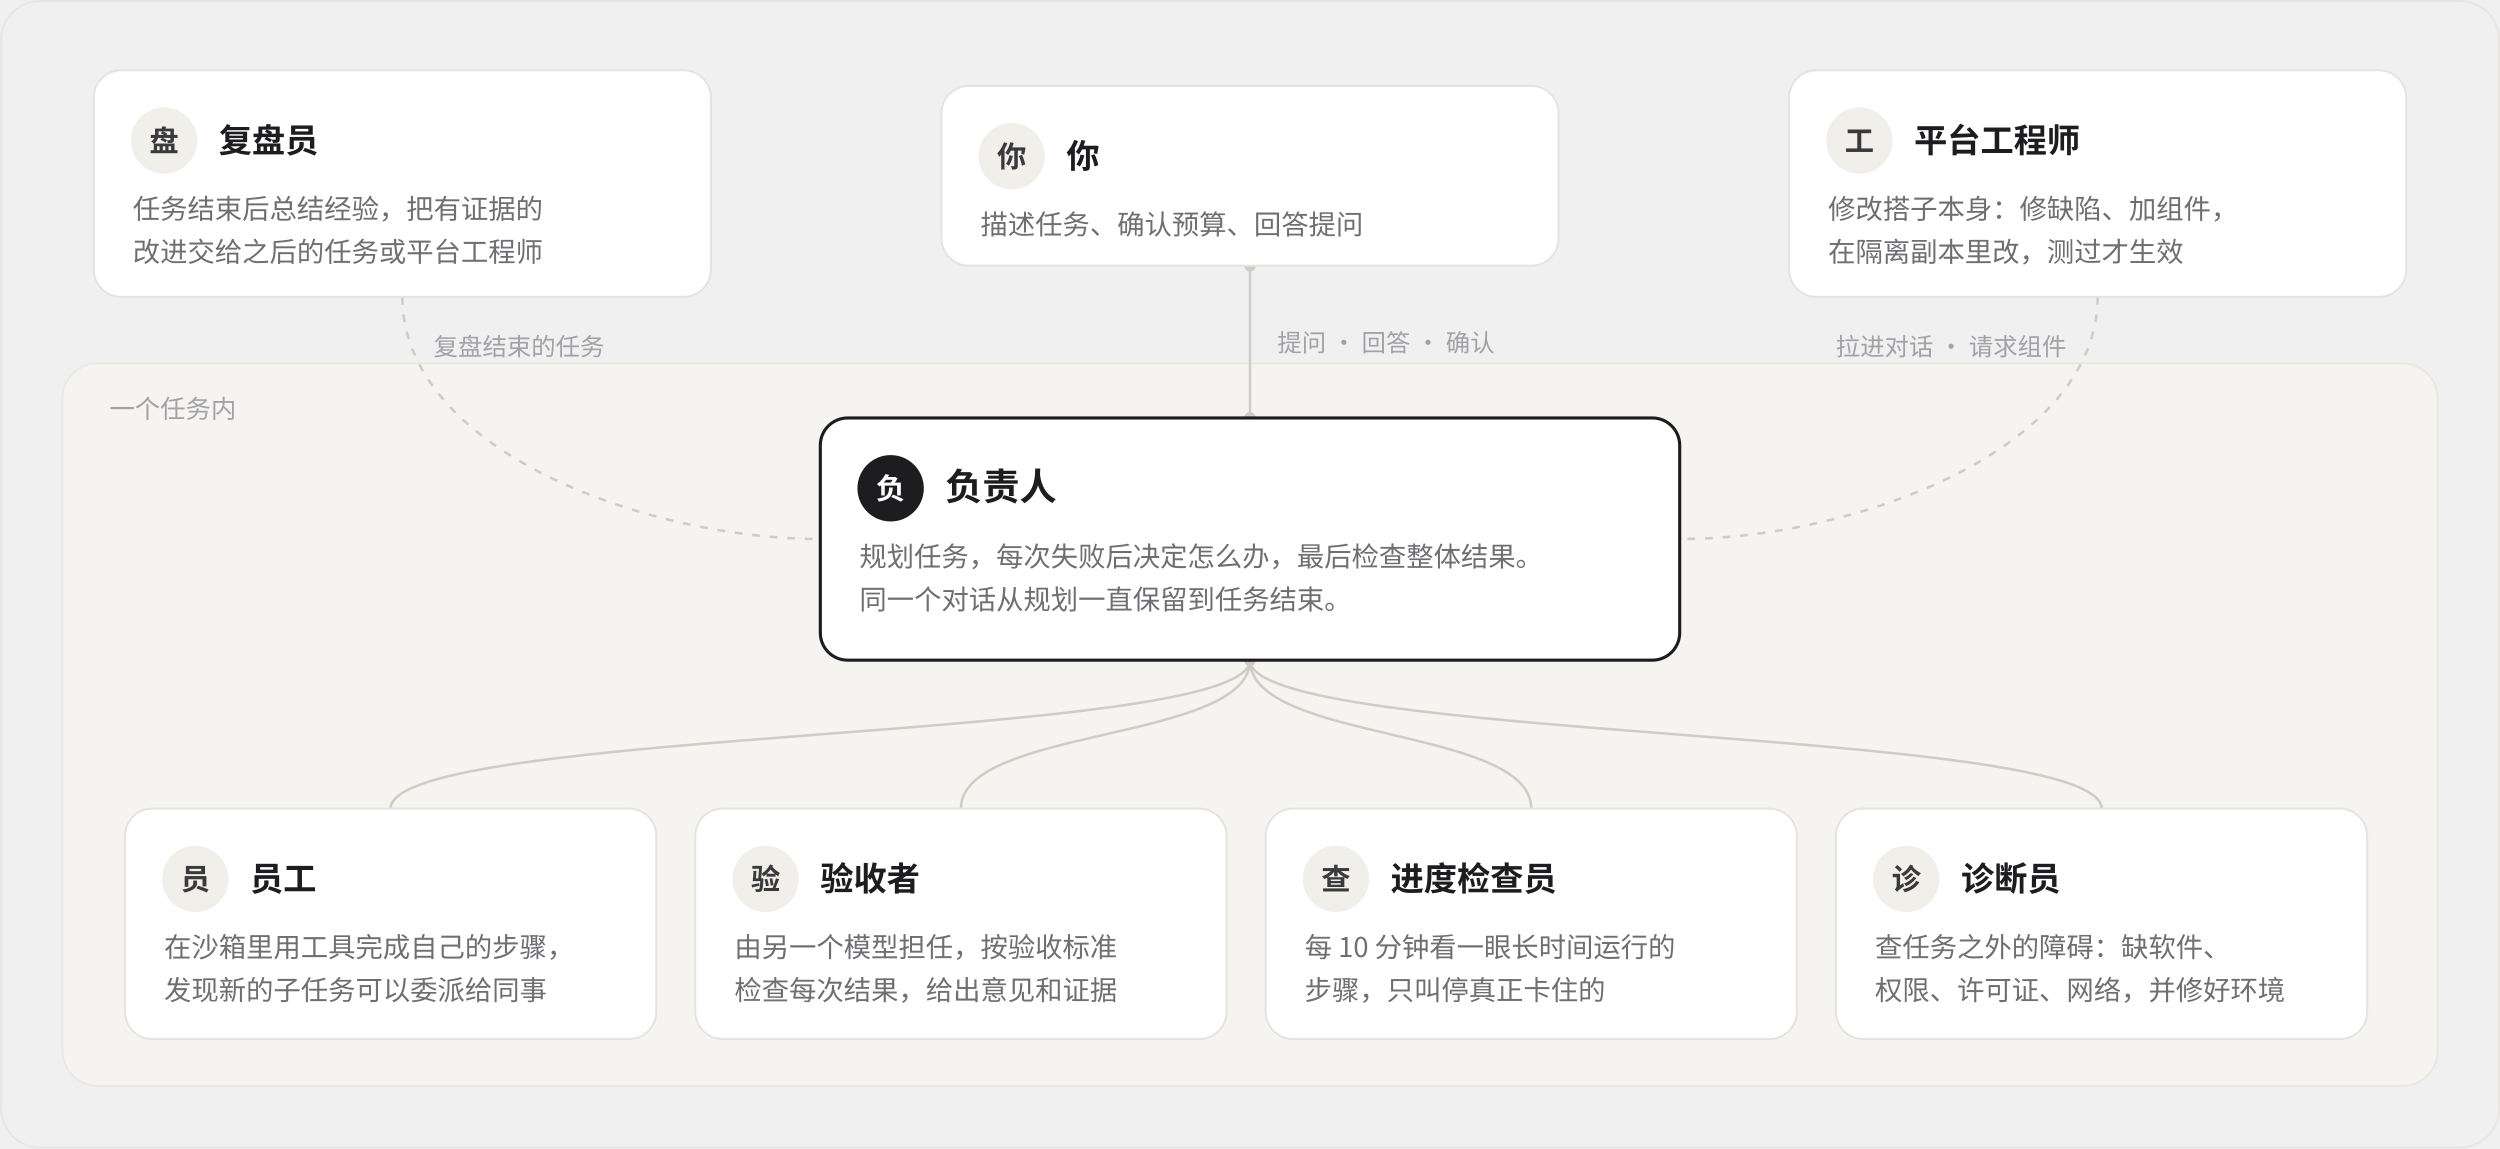
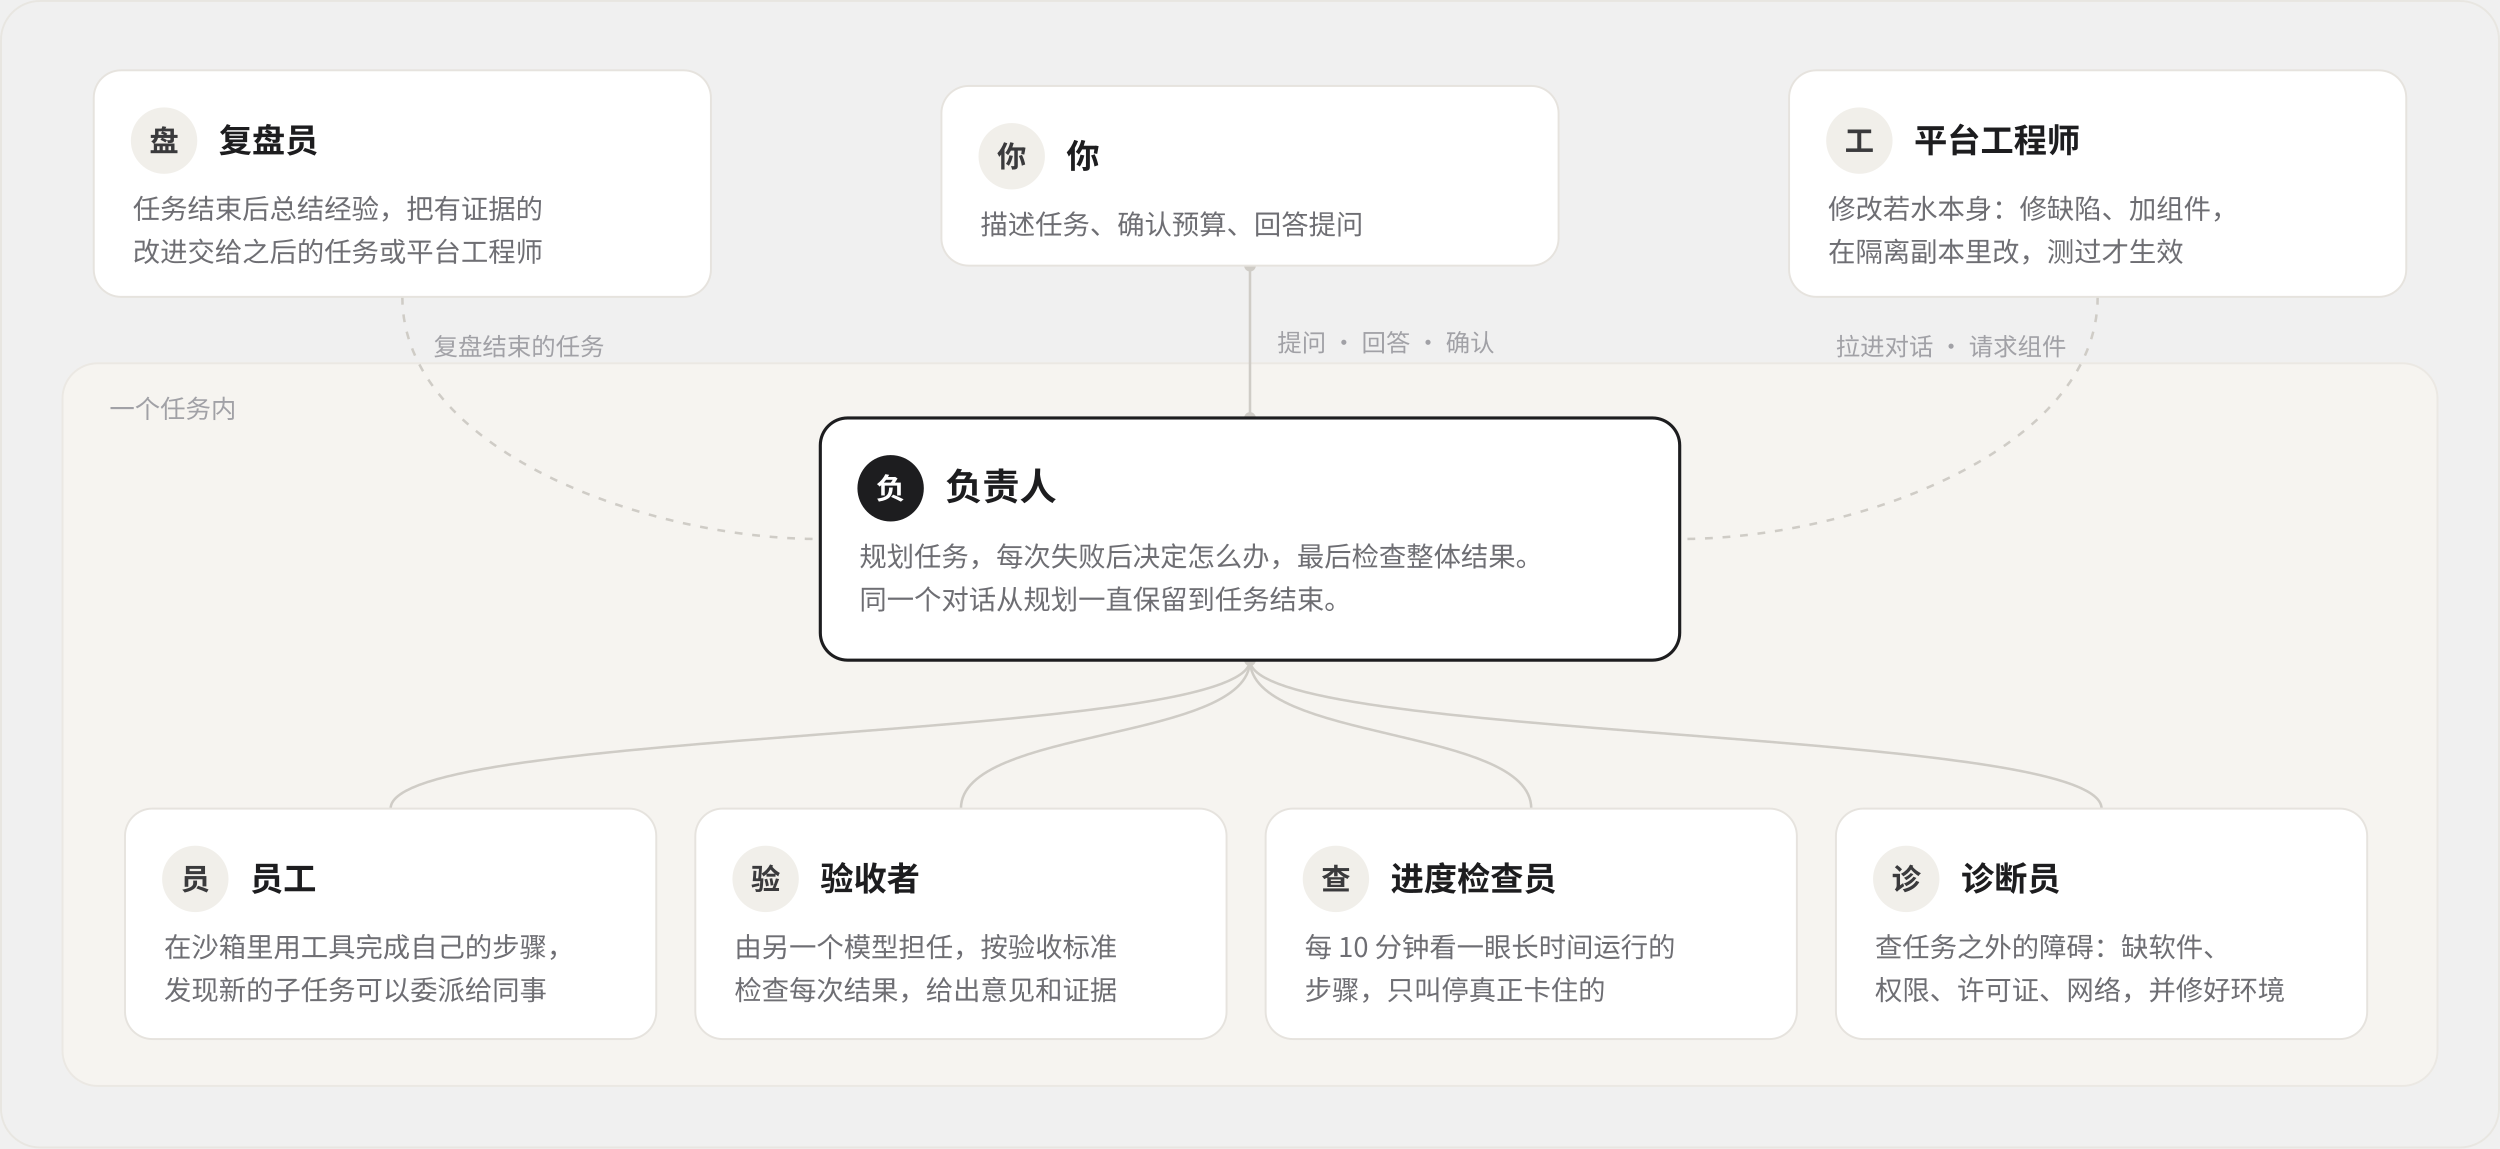
- <svg xmlns="http://www.w3.org/2000/svg" width="1280" height="588" viewBox="0 0 1280 588" role="img" aria-label="搭子的团队：你、负责人、员工、验收者、进度检查员、诊断员、平台工程师、复盘员">
+ <svg xmlns="http://www.w3.org/2000/svg" width="1280" height="588" viewBox="0 0 1280 588" role="img" aria-label="若水的团队：你、负责人、员工、验收者、进度检查员、诊断员、平台工程师、复盘员">
  <style>
    .bg { fill: #fbfaf8; } .frame { fill: none; stroke: #e8e6e1; }
    .card { fill: #ffffff; stroke: #e6e3de; } .card.lead { stroke: #1d1d1f; stroke-width: 1.6; }
    .ink { fill: #1d1d1f; } .muted { fill: #6e6e73; } .faint { fill: #a1a1a6; }
    .ring { fill: none; stroke: #1d1d1f; }
    .avatar { fill: #f1efea; } .avatar.lead { fill: #1d1d1f; } .glyph { fill: #3a3a3c; } .glyph.lead { fill: #ffffff; }
    .line { fill: none; stroke: #cfccc6; stroke-width: 1.3; } .dash { stroke-dasharray: 4 5; }
    .dot { fill: #cfccc6; } .ok { fill: #1f9d55; } .okline { stroke: #1f9d55; }
    .pill { fill: #fbfaf8; } .chip { fill: #f4f2ee; stroke: #e6e3de; } .chip.run { fill: #ffffff; stroke: #1d1d1f; }
    .group { fill: #f6f4f0; stroke: #ebe8e3; }
    .t { font-family: -apple-system, BlinkMacSystemFont, "Segoe UI", "PingFang SC", "Hiragino Sans GB", "Microsoft YaHei", "Noto Sans CJK SC", sans-serif; }
    .mono { font-family: ui-monospace, "SF Mono", Menlo, Consolas, monospace; }
    @media (prefers-color-scheme: dark) {
      .bg { fill: #0f0f10; } .frame { stroke: #232326; }
      .card { fill: #18181a; stroke: #2a2a2e; } .card.lead { stroke: #ededed; }
      .ink { fill: #ededed; } .muted { fill: #a1a1a6; } .faint { fill: #6e6e73; }
      .ring { stroke: #ededed; }
      .avatar { fill: #26262a; } .avatar.lead { fill: #ededed; } .glyph { fill: #d1d1d6; } .glyph.lead { fill: #111113; }
      .line { stroke: #3a3a3f; } .dot { fill: #3a3a3f; } .ok { fill: #3ccb7f; } .okline { stroke: #3ccb7f; }
      .pill { fill: #0f0f10; } .chip { fill: #1d1d20; stroke: #2e2e33; } .chip.run { fill: #18181a; stroke: #ededed; }
      .group { fill: #141416; stroke: #222225; }
    }
  </style>
  <rect class="bg frame" x="0.5" y="0.5" width="1279" height="587" rx="20" />
  <rect class="group" x="32" y="186" width="1216" height="370" rx="18" />
  <text x="56" y="214" class="t faint" font-size="13" font-weight="500" text-anchor="start">一个任务内</text>
  <path class="line" d="M640 136 L640 214" />
  <circle class="dot" cx="640" cy="136" r="3" />
  <circle class="dot" cx="640" cy="214" r="3" />
  <text x="654" y="180" class="t faint" font-size="12.5" font-weight="400" text-anchor="start">提问 · 回答 · 确认</text>
  <path class="line dash" d="M206 152 C 206 230, 330 276, 420 276" />
  <path class="line dash" d="M1074 152 C 1074 230, 950 276, 860 276" />
  <text x="222" y="182" class="t faint" font-size="12.5" font-weight="400" text-anchor="start">复盘结束的任务</text>
  <text x="1058" y="182" class="t faint" font-size="12.5" font-weight="400" text-anchor="end">拉进对话 · 请求组件</text>
  <path class="line" d="M640 338 C 640 380, 200 372, 200 414" />
  <path class="line" d="M640 338 C 640 380, 492 372, 492 414" />
  <path class="line" d="M640 338 C 640 380, 784 372, 784 414" />
  <path class="line" d="M640 338 C 640 380, 1076 372, 1076 414" />
  <circle class="dot" cx="640" cy="338" r="3" />
  <rect class="card" x="48" y="36" width="316" height="116" rx="14" />
  <circle class="avatar" cx="84" cy="72" r="17" />
  <text x="84" y="77.5" class="t glyph" font-size="15" font-weight="600" text-anchor="middle">盘</text>
  <text x="112" y="78" class="t ink" font-size="17" font-weight="650" text-anchor="start">复盘员</text>
  <text x="68" y="112" class="t muted" font-size="14" font-weight="400" text-anchor="start">任务结束后总结经验，把有证据的</text>
  <text x="68" y="134" class="t muted" font-size="14" font-weight="400" text-anchor="start">改进交给之后的任务或平台工程师</text>
  <rect class="card" x="482" y="44" width="316" height="92" rx="14" />
  <circle class="avatar" cx="518" cy="80" r="17" />
  <text x="518" y="85.5" class="t glyph" font-size="15" font-weight="600" text-anchor="middle">你</text>
  <text x="546" y="86" class="t ink" font-size="17" font-weight="650" text-anchor="start">你</text>
  <text x="502" y="120" class="t muted" font-size="14" font-weight="400" text-anchor="start">描述任务、确认预算、回答提问</text>
  <rect class="card" x="916" y="36" width="316" height="116" rx="14" />
  <circle class="avatar" cx="952" cy="72" r="17" />
  <text x="952" y="77.5" class="t glyph" font-size="15" font-weight="600" text-anchor="middle">工</text>
  <text x="980" y="78" class="t ink" font-size="17" font-weight="650" text-anchor="start">平台工程师</text>
-   <text x="936" y="112" class="t muted" font-size="14" font-weight="400" text-anchor="start">修改搭子本身：修缺陷、加组件，</text>
+   <text x="936" y="112" class="t muted" font-size="14" font-weight="400" text-anchor="start">修改若水本身：修缺陷、加组件，</text>
  <text x="936" y="134" class="t muted" font-size="14" font-weight="400" text-anchor="start">在隔离副本里改，测过才生效</text>
  <rect class="card lead" x="420" y="214" width="440" height="124" rx="14" />
  <circle class="avatar lead" cx="456" cy="250" r="17" />
  <text x="456" y="255.5" class="t glyph lead" font-size="15" font-weight="600" text-anchor="middle">负</text>
  <text x="484" y="256" class="t ink" font-size="19" font-weight="650" text-anchor="start">负责人</text>
  <text x="440" y="290" class="t muted" font-size="14" font-weight="400" text-anchor="start">规划任务，每次失败后决定怎么办，最后检查整体结果。</text>
  <text x="440" y="312" class="t muted" font-size="14" font-weight="400" text-anchor="start">同一个对话从规划一直保留到任务结束。</text>
  <rect class="card" x="64" y="414" width="272" height="118" rx="14" />
  <circle class="avatar" cx="100" cy="450" r="17" />
  <text x="100" y="455.5" class="t glyph" font-size="15" font-weight="600" text-anchor="middle">员</text>
  <text x="128" y="456" class="t ink" font-size="17" font-weight="650" text-anchor="start">员工</text>
  <text x="84" y="490" class="t muted" font-size="14" font-weight="400" text-anchor="start">在沙箱里用工具完成自己的步骤，</text>
  <text x="84" y="512" class="t muted" font-size="14" font-weight="400" text-anchor="start">发现新的子任务可以委派给同事</text>
  <rect class="card" x="356" y="414" width="272" height="118" rx="14" />
  <circle class="avatar" cx="392" cy="450" r="17" />
  <text x="392" y="455.5" class="t glyph" font-size="15" font-weight="600" text-anchor="middle">验</text>
  <text x="420" y="456" class="t ink" font-size="17" font-weight="650" text-anchor="start">验收者</text>
  <text x="376" y="490" class="t muted" font-size="14" font-weight="400" text-anchor="start">由另一个模型担任，按验收标准</text>
  <text x="376" y="512" class="t muted" font-size="14" font-weight="400" text-anchor="start">检查每次结果，给出意见和证据</text>
  <rect class="card" x="648" y="414" width="272" height="118" rx="14" />
  <circle class="avatar" cx="684" cy="450" r="17" />
  <text x="684" y="455.5" class="t glyph" font-size="15" font-weight="600" text-anchor="middle">查</text>
  <text x="712" y="456" class="t ink" font-size="17" font-weight="650" text-anchor="start">进度检查员</text>
  <text x="668" y="490" class="t muted" font-size="14" font-weight="400" text-anchor="start">每 10 分钟看一眼长时间运行的</text>
  <text x="668" y="512" class="t muted" font-size="14" font-weight="400" text-anchor="start">步骤，只叫停真正卡住的</text>
  <rect class="card" x="940" y="414" width="272" height="118" rx="14" />
  <circle class="avatar" cx="976" cy="450" r="17" />
  <text x="976" y="455.5" class="t glyph" font-size="15" font-weight="600" text-anchor="middle">诊</text>
  <text x="1004" y="456" class="t ink" font-size="17" font-weight="650" text-anchor="start">诊断员</text>
  <text x="960" y="490" class="t muted" font-size="14" font-weight="400" text-anchor="start">查任务之外的障碍：缺软件、</text>
  <text x="960" y="512" class="t muted" font-size="14" font-weight="400" text-anchor="start">权限、许可证、网络，并修好环境</text>
</svg>
